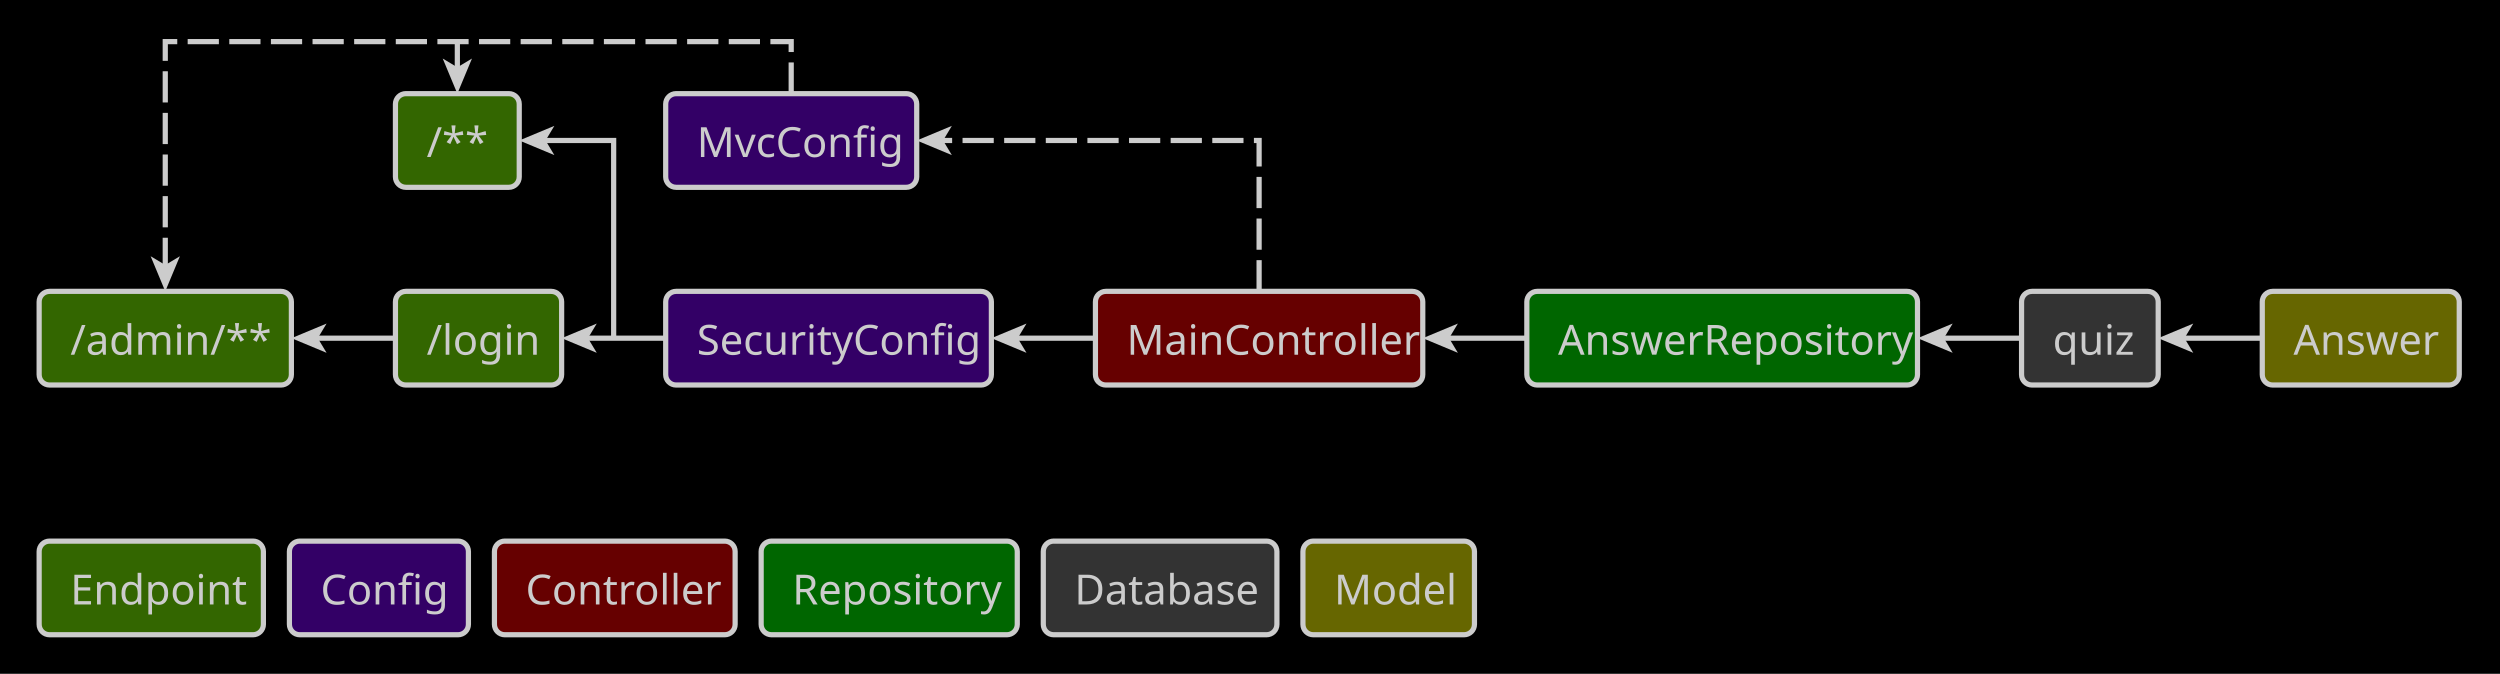
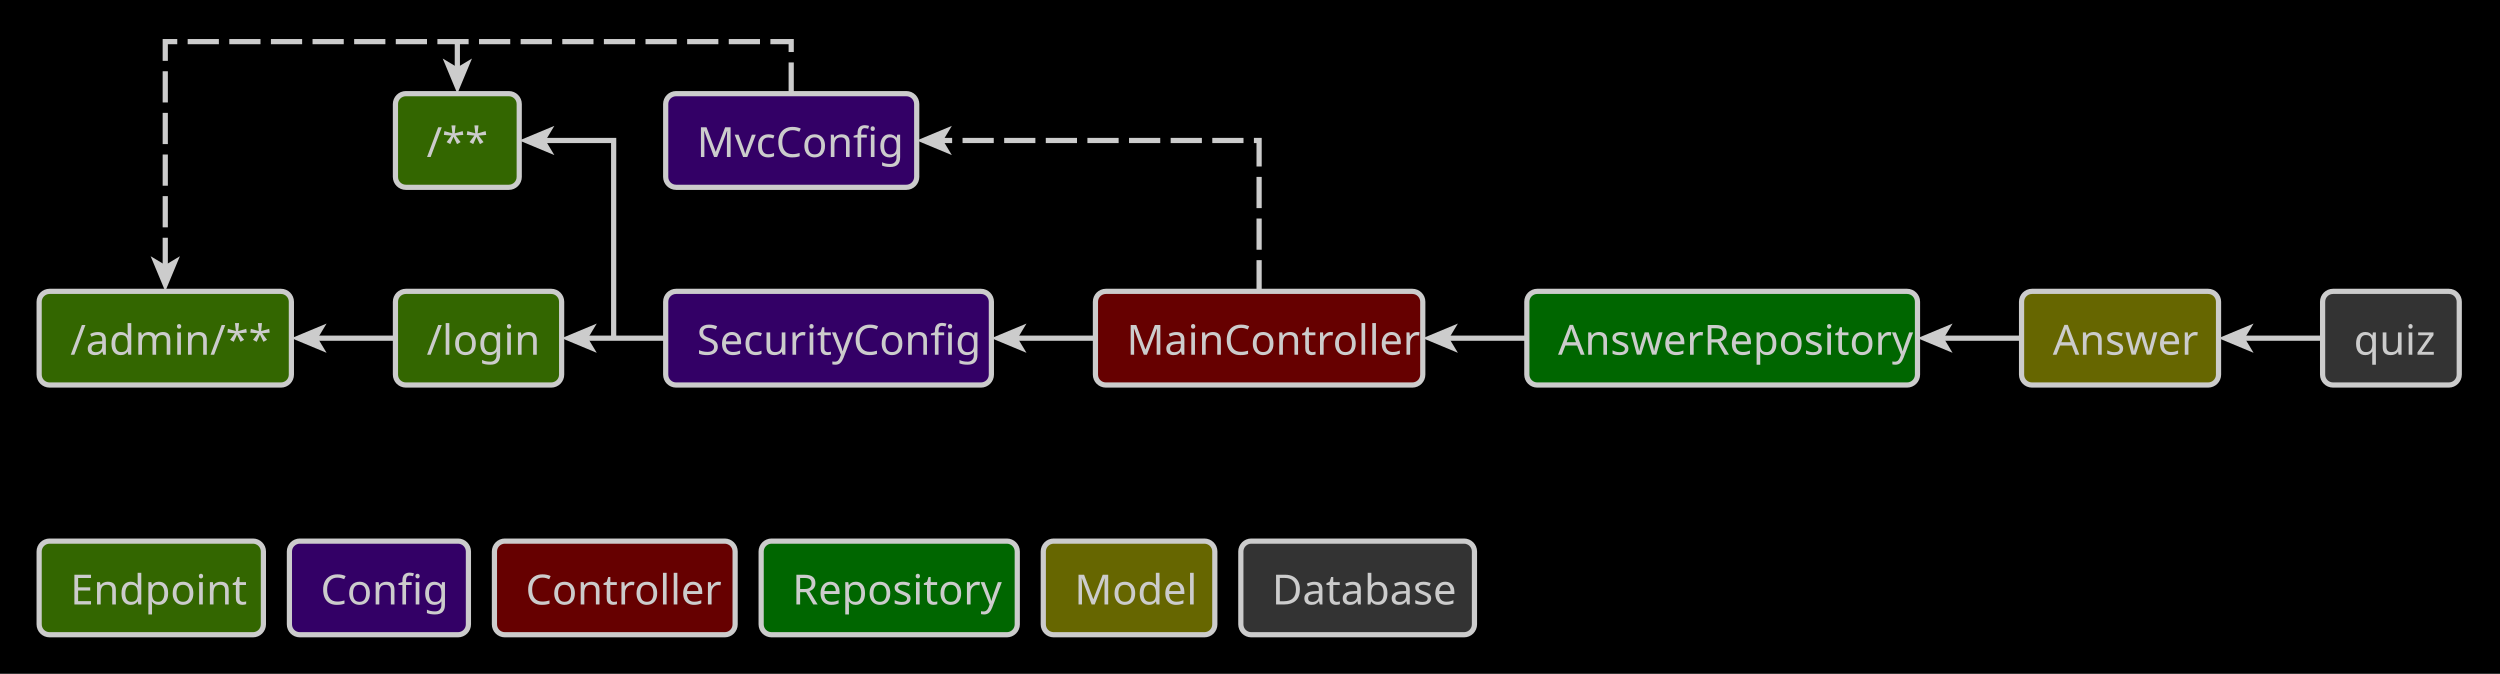
<svg xmlns="http://www.w3.org/2000/svg" fill-opacity="1" color-rendering="auto" color-interpolation="auto" text-rendering="auto" stroke="black" stroke-linecap="square" width="961" stroke-miterlimit="10" shape-rendering="auto" stroke-opacity="1" fill="black" stroke-dasharray="none" font-weight="normal" stroke-width="1" height="259" font-family="'Dialog'" font-style="normal" stroke-linejoin="miter" font-size="12px" stroke-dashoffset="0" image-rendering="auto">
  <defs id="genericDefs" />
  <g>
    <defs id="defs1">
      <clipPath clipPathUnits="userSpaceOnUse" id="clipPath1">
        <path d="M0 0 L961 0 L961 259 L0 259 L0 0 Z" />
      </clipPath>
      <clipPath clipPathUnits="userSpaceOnUse" id="clipPath2">
        <path d="M-2944 -580 L-1983 -580 L-1983 -321 L-2944 -321 L-2944 -580 Z" />
      </clipPath>
    </defs>
    <g text-rendering="geometricPrecision" shape-rendering="geometricPrecision" transform="translate(2944,580)">
      <rect x="-2944" width="961" height="259" y="-580" clip-path="url(#clipPath2)" stroke="none" />
    </g>
    <g fill="rgb(102,0,0)" text-rendering="geometricPrecision" shape-rendering="geometricPrecision" transform="matrix(1,0,0,1,2944,580)" stroke="rgb(102,0,0)">
      <rect x="-2522.914" y="-468" clip-path="url(#clipPath2)" width="125.828" rx="4" ry="4" height="36" stroke="none" />
    </g>
    <g stroke-linecap="butt" transform="matrix(1,0,0,1,2944,580)" fill="rgb(204,204,204)" text-rendering="geometricPrecision" shape-rendering="geometricPrecision" stroke="rgb(204,204,204)" stroke-width="2" stroke-miterlimit="1.45">
      <rect x="-2522.914" y="-468" clip-path="url(#clipPath2)" fill="none" width="125.828" rx="4" ry="4" height="36" />
      <text x="-2510.914" font-size="16px" y="-443.648" clip-path="url(#clipPath2)" font-family="'Tahoma'" stroke="none" stroke-width="1" xml:space="preserve">MainController</text>
    </g>
    <g fill="rgb(0,102,0)" text-rendering="geometricPrecision" shape-rendering="geometricPrecision" transform="matrix(1,0,0,1,2944,580)" stroke="rgb(0,102,0)">
      <rect x="-2357.086" y="-468" clip-path="url(#clipPath2)" width="150.172" rx="4" ry="4" height="36" stroke="none" />
    </g>
    <g stroke-linecap="butt" transform="matrix(1,0,0,1,2944,580)" fill="rgb(204,204,204)" text-rendering="geometricPrecision" shape-rendering="geometricPrecision" stroke="rgb(204,204,204)" stroke-width="2" stroke-miterlimit="1.45">
      <rect x="-2357.086" y="-468" clip-path="url(#clipPath2)" fill="none" width="150.172" rx="4" ry="4" height="36" />
      <text x="-2345.086" font-size="16px" y="-443.648" clip-path="url(#clipPath2)" font-family="'Tahoma'" stroke="none" stroke-width="1" xml:space="preserve">AnswerRepository</text>
    </g>
    <g fill="rgb(51,51,51)" text-rendering="geometricPrecision" shape-rendering="geometricPrecision" transform="matrix(1,0,0,1,2944,580)" stroke="rgb(51,51,51)">
-       <rect x="-2166.914" y="-468" clip-path="url(#clipPath2)" width="52.531" rx="4" ry="4" height="36" stroke="none" />
+       <rect x="-2051.195" y="-468" clip-path="url(#clipPath2)" width="52.531" rx="4" ry="4" height="36" stroke="none" />
    </g>
    <g stroke-linecap="butt" transform="matrix(1,0,0,1,2944,580)" fill="rgb(204,204,204)" text-rendering="geometricPrecision" shape-rendering="geometricPrecision" stroke="rgb(204,204,204)" stroke-width="2" stroke-miterlimit="1.45">
-       <rect x="-2166.914" y="-468" clip-path="url(#clipPath2)" fill="none" width="52.531" rx="4" ry="4" height="36" />
-       <text x="-2154.914" font-size="16px" y="-443.648" clip-path="url(#clipPath2)" font-family="'Tahoma'" stroke="none" stroke-width="1" xml:space="preserve">quiz</text>
+       <rect x="-2051.195" y="-468" clip-path="url(#clipPath2)" fill="none" width="52.531" rx="4" ry="4" height="36" />
+       <text x="-2039.195" font-size="16px" y="-443.648" clip-path="url(#clipPath2)" font-family="'Tahoma'" stroke="none" stroke-width="1" xml:space="preserve">quiz</text>
    </g>
    <g fill="rgb(102,102,0)" text-rendering="geometricPrecision" shape-rendering="geometricPrecision" transform="matrix(1,0,0,1,2944,580)" stroke="rgb(102,102,0)">
-       <rect x="-2074.383" y="-468" clip-path="url(#clipPath2)" width="75.719" rx="4" ry="4" height="36" stroke="none" />
+       <rect x="-2166.914" y="-468" clip-path="url(#clipPath2)" width="75.719" rx="4" ry="4" height="36" stroke="none" />
    </g>
    <g stroke-linecap="butt" transform="matrix(1,0,0,1,2944,580)" fill="rgb(204,204,204)" text-rendering="geometricPrecision" shape-rendering="geometricPrecision" stroke="rgb(204,204,204)" stroke-width="2" stroke-miterlimit="1.45">
-       <rect x="-2074.383" y="-468" clip-path="url(#clipPath2)" fill="none" width="75.719" rx="4" ry="4" height="36" />
-       <text x="-2062.383" font-size="16px" y="-443.648" clip-path="url(#clipPath2)" font-family="'Tahoma'" stroke="none" stroke-width="1" xml:space="preserve">Answer</text>
+       <rect x="-2166.914" y="-468" clip-path="url(#clipPath2)" fill="none" width="75.719" rx="4" ry="4" height="36" />
+       <text x="-2154.914" font-size="16px" y="-443.648" clip-path="url(#clipPath2)" font-family="'Tahoma'" stroke="none" stroke-width="1" xml:space="preserve">Answer</text>
    </g>
    <g fill="rgb(51,0,102)" text-rendering="geometricPrecision" shape-rendering="geometricPrecision" transform="matrix(1,0,0,1,2944,580)" stroke="rgb(51,0,102)">
      <rect x="-2688.109" y="-544" clip-path="url(#clipPath2)" width="96.492" rx="4" ry="4" height="36" stroke="none" />
    </g>
    <g stroke-linecap="butt" transform="matrix(1,0,0,1,2944,580)" fill="rgb(204,204,204)" text-rendering="geometricPrecision" shape-rendering="geometricPrecision" stroke="rgb(204,204,204)" stroke-width="2" stroke-miterlimit="1.45">
      <rect x="-2688.109" y="-544" clip-path="url(#clipPath2)" fill="none" width="96.492" rx="4" ry="4" height="36" />
      <text x="-2676.109" font-size="16px" y="-519.648" clip-path="url(#clipPath2)" font-family="'Tahoma'" stroke="none" stroke-width="1" xml:space="preserve">MvcConfig</text>
    </g>
    <g fill="rgb(51,0,102)" text-rendering="geometricPrecision" shape-rendering="geometricPrecision" transform="matrix(1,0,0,1,2944,580)" stroke="rgb(51,0,102)">
      <rect x="-2688.109" y="-468" clip-path="url(#clipPath2)" width="125.195" rx="4" ry="4" height="36" stroke="none" />
    </g>
    <g stroke-linecap="butt" transform="matrix(1,0,0,1,2944,580)" fill="rgb(204,204,204)" text-rendering="geometricPrecision" shape-rendering="geometricPrecision" stroke="rgb(204,204,204)" stroke-width="2" stroke-miterlimit="1.45">
      <rect x="-2688.109" y="-468" clip-path="url(#clipPath2)" fill="none" width="125.195" rx="4" ry="4" height="36" />
      <text x="-2676.109" font-size="16px" y="-443.648" clip-path="url(#clipPath2)" font-family="'Tahoma'" stroke="none" stroke-width="1" xml:space="preserve">SecurityConfig</text>
    </g>
    <g fill="rgb(51,102,0)" text-rendering="geometricPrecision" shape-rendering="geometricPrecision" transform="matrix(1,0,0,1,2944,580)" stroke="rgb(51,102,0)">
      <rect x="-2928.953" y="-468" clip-path="url(#clipPath2)" width="96.961" rx="4" ry="4" height="36" stroke="none" />
    </g>
    <g stroke-linecap="butt" transform="matrix(1,0,0,1,2944,580)" fill="rgb(204,204,204)" text-rendering="geometricPrecision" shape-rendering="geometricPrecision" stroke="rgb(204,204,204)" stroke-width="2" stroke-miterlimit="1.45">
      <rect x="-2928.953" y="-468" clip-path="url(#clipPath2)" fill="none" width="96.961" rx="4" ry="4" height="36" />
      <text x="-2916.953" font-size="16px" y="-443.648" clip-path="url(#clipPath2)" font-family="'Tahoma'" stroke="none" stroke-width="1" xml:space="preserve">/admin/**</text>
    </g>
    <g fill="rgb(51,102,0)" text-rendering="geometricPrecision" shape-rendering="geometricPrecision" transform="matrix(1,0,0,1,2944,580)" stroke="rgb(51,102,0)">
      <rect x="-2791.992" y="-544" clip-path="url(#clipPath2)" width="47.586" rx="4" ry="4" height="36" stroke="none" />
    </g>
    <g stroke-linecap="butt" transform="matrix(1,0,0,1,2944,580)" fill="rgb(204,204,204)" text-rendering="geometricPrecision" shape-rendering="geometricPrecision" stroke="rgb(204,204,204)" stroke-width="2" stroke-miterlimit="1.45">
      <rect x="-2791.992" y="-544" clip-path="url(#clipPath2)" fill="none" width="47.586" rx="4" ry="4" height="36" />
      <text x="-2779.992" font-size="16px" y="-519.648" clip-path="url(#clipPath2)" font-family="'Tahoma'" stroke="none" stroke-width="1" xml:space="preserve">/**</text>
    </g>
    <g fill="rgb(51,102,0)" text-rendering="geometricPrecision" shape-rendering="geometricPrecision" transform="matrix(1,0,0,1,2944,580)" stroke="rgb(51,102,0)">
      <rect x="-2791.992" y="-468" clip-path="url(#clipPath2)" width="63.883" rx="4" ry="4" height="36" stroke="none" />
    </g>
    <g stroke-linecap="butt" transform="matrix(1,0,0,1,2944,580)" fill="rgb(204,204,204)" text-rendering="geometricPrecision" shape-rendering="geometricPrecision" stroke="rgb(204,204,204)" stroke-width="2" stroke-miterlimit="1.45">
      <rect x="-2791.992" y="-468" clip-path="url(#clipPath2)" fill="none" width="63.883" rx="4" ry="4" height="36" />
      <text x="-2779.992" font-size="16px" y="-443.648" clip-path="url(#clipPath2)" font-family="'Tahoma'" stroke="none" stroke-width="1" xml:space="preserve">/login</text>
    </g>
    <g fill="rgb(51,102,0)" text-rendering="geometricPrecision" shape-rendering="geometricPrecision" transform="matrix(1,0,0,1,2944,580)" stroke="rgb(51,102,0)">
      <rect x="-2928.953" y="-372" clip-path="url(#clipPath2)" width="86.203" rx="4" ry="4" height="36" stroke="none" />
    </g>
    <g stroke-linecap="butt" transform="matrix(1,0,0,1,2944,580)" fill="rgb(204,204,204)" text-rendering="geometricPrecision" shape-rendering="geometricPrecision" stroke="rgb(204,204,204)" stroke-width="2" stroke-miterlimit="1.45">
      <rect x="-2928.953" y="-372" clip-path="url(#clipPath2)" fill="none" width="86.203" rx="4" ry="4" height="36" />
      <text x="-2916.953" font-size="16px" y="-347.648" clip-path="url(#clipPath2)" font-family="'Tahoma'" stroke="none" stroke-width="1" xml:space="preserve">Endpoint</text>
    </g>
    <g fill="rgb(51,0,102)" text-rendering="geometricPrecision" shape-rendering="geometricPrecision" transform="matrix(1,0,0,1,2944,580)" stroke="rgb(51,0,102)">
      <rect x="-2832.75" y="-372" clip-path="url(#clipPath2)" width="68.812" rx="4" ry="4" height="36" stroke="none" />
    </g>
    <g stroke-linecap="butt" transform="matrix(1,0,0,1,2944,580)" fill="rgb(204,204,204)" text-rendering="geometricPrecision" shape-rendering="geometricPrecision" stroke="rgb(204,204,204)" stroke-width="2" stroke-miterlimit="1.45">
      <rect x="-2832.75" y="-372" clip-path="url(#clipPath2)" fill="none" width="68.812" rx="4" ry="4" height="36" />
      <text x="-2820.75" font-size="16px" y="-347.648" clip-path="url(#clipPath2)" font-family="'Tahoma'" stroke="none" stroke-width="1" xml:space="preserve">Config</text>
    </g>
    <g fill="rgb(102,102,0)" text-rendering="geometricPrecision" shape-rendering="geometricPrecision" transform="matrix(1,0,0,1,2944,580)" stroke="rgb(102,102,0)">
-       <rect x="-2443.156" y="-372" clip-path="url(#clipPath2)" width="65.938" rx="4" ry="4" height="36" stroke="none" />
+       <rect x="-2542.961" y="-372" clip-path="url(#clipPath2)" width="65.938" rx="4" ry="4" height="36" stroke="none" />
    </g>
    <g stroke-linecap="butt" transform="matrix(1,0,0,1,2944,580)" fill="rgb(204,204,204)" text-rendering="geometricPrecision" shape-rendering="geometricPrecision" stroke="rgb(204,204,204)" stroke-width="2" stroke-miterlimit="1.45">
-       <rect x="-2443.156" y="-372" clip-path="url(#clipPath2)" fill="none" width="65.938" rx="4" ry="4" height="36" />
-       <text x="-2431.156" font-size="16px" y="-347.648" clip-path="url(#clipPath2)" font-family="'Tahoma'" stroke="none" stroke-width="1" xml:space="preserve">Model</text>
+       <rect x="-2542.961" y="-372" clip-path="url(#clipPath2)" fill="none" width="65.938" rx="4" ry="4" height="36" />
+       <text x="-2530.961" font-size="16px" y="-347.648" clip-path="url(#clipPath2)" font-family="'Tahoma'" stroke="none" stroke-width="1" xml:space="preserve">Model</text>
    </g>
    <g fill="rgb(51,51,51)" text-rendering="geometricPrecision" shape-rendering="geometricPrecision" transform="matrix(1,0,0,1,2944,580)" stroke="rgb(51,51,51)">
-       <rect x="-2542.961" y="-372" clip-path="url(#clipPath2)" width="89.805" rx="4" ry="4" height="36" stroke="none" />
+       <rect x="-2467.023" y="-372" clip-path="url(#clipPath2)" width="89.805" rx="4" ry="4" height="36" stroke="none" />
    </g>
    <g stroke-linecap="butt" transform="matrix(1,0,0,1,2944,580)" fill="rgb(204,204,204)" text-rendering="geometricPrecision" shape-rendering="geometricPrecision" stroke="rgb(204,204,204)" stroke-width="2" stroke-miterlimit="1.45">
-       <rect x="-2542.961" y="-372" clip-path="url(#clipPath2)" fill="none" width="89.805" rx="4" ry="4" height="36" />
-       <text x="-2530.961" font-size="16px" y="-347.648" clip-path="url(#clipPath2)" font-family="'Tahoma'" stroke="none" stroke-width="1" xml:space="preserve">Database</text>
+       <rect x="-2467.023" y="-372" clip-path="url(#clipPath2)" fill="none" width="89.805" rx="4" ry="4" height="36" />
+       <text x="-2455.023" font-size="16px" y="-347.648" clip-path="url(#clipPath2)" font-family="'Tahoma'" stroke="none" stroke-width="1" xml:space="preserve">Database</text>
    </g>
    <g fill="rgb(0,102,0)" text-rendering="geometricPrecision" shape-rendering="geometricPrecision" transform="matrix(1,0,0,1,2944,580)" stroke="rgb(0,102,0)">
      <rect x="-2651.414" y="-372" clip-path="url(#clipPath2)" width="98.453" rx="4" ry="4" height="36" stroke="none" />
    </g>
    <g stroke-linecap="butt" transform="matrix(1,0,0,1,2944,580)" fill="rgb(204,204,204)" text-rendering="geometricPrecision" shape-rendering="geometricPrecision" stroke="rgb(204,204,204)" stroke-width="2" stroke-miterlimit="1.45">
      <rect x="-2651.414" y="-372" clip-path="url(#clipPath2)" fill="none" width="98.453" rx="4" ry="4" height="36" />
      <text x="-2639.414" font-size="16px" y="-347.648" clip-path="url(#clipPath2)" font-family="'Tahoma'" stroke="none" stroke-width="1" xml:space="preserve">Repository</text>
    </g>
    <g fill="rgb(102,0,0)" text-rendering="geometricPrecision" shape-rendering="geometricPrecision" transform="matrix(1,0,0,1,2944,580)" stroke="rgb(102,0,0)">
      <rect x="-2753.938" y="-372" clip-path="url(#clipPath2)" width="92.523" rx="4" ry="4" height="36" stroke="none" />
    </g>
    <g stroke-linecap="butt" transform="matrix(1,0,0,1,2944,580)" fill="rgb(204,204,204)" text-rendering="geometricPrecision" shape-rendering="geometricPrecision" stroke="rgb(204,204,204)" stroke-width="2" stroke-miterlimit="1.45">
      <rect x="-2753.938" y="-372" clip-path="url(#clipPath2)" fill="none" width="92.523" rx="4" ry="4" height="36" />
      <text x="-2741.938" font-size="16px" y="-347.648" clip-path="url(#clipPath2)" font-family="'Tahoma'" stroke="none" stroke-width="1" xml:space="preserve">Controller</text>
      <path fill="none" d="M-2357.05 -450 L-2388.089 -450" clip-path="url(#clipPath2)" />
      <path d="M-2397.089 -450 L-2383.589 -444.375 L-2386.964 -450 L-2383.589 -455.625 Z" clip-path="url(#clipPath2)" stroke="none" />
-       <path fill="none" d="M-2166.91 -450 L-2197.894 -450" clip-path="url(#clipPath2)" />
-       <path d="M-2206.894 -450 L-2193.394 -444.375 L-2196.769 -450 L-2193.394 -455.625 Z" clip-path="url(#clipPath2)" stroke="none" />
-       <path fill="none" d="M-2074.376 -450 L-2105.405 -450" clip-path="url(#clipPath2)" />
-       <path d="M-2114.405 -450 L-2100.905 -444.375 L-2104.28 -450 L-2100.905 -455.625 Z" clip-path="url(#clipPath2)" stroke="none" />
+       <path fill="none" d="M-2051.19 -450 L-2082.225 -450" clip-path="url(#clipPath2)" />
+       <path d="M-2091.225 -450 L-2077.725 -444.375 L-2081.1 -450 L-2077.725 -455.625 Z" clip-path="url(#clipPath2)" stroke="none" />
+       <path fill="none" d="M-2166.88 -450 L-2197.93 -450" clip-path="url(#clipPath2)" />
+       <path d="M-2206.93 -450 L-2193.43 -444.375 L-2196.805 -450 L-2193.43 -455.625 Z" clip-path="url(#clipPath2)" stroke="none" />
      <path fill="none" stroke-dasharray="12,4" d="M-2460 -467.998 L-2460 -526 L-2582.604 -526" clip-path="url(#clipPath2)" />
      <path stroke-dasharray="12,4" d="M-2591.604 -526 L-2578.104 -520.375 L-2581.479 -526 L-2578.104 -531.625 Z" clip-path="url(#clipPath2)" stroke="none" />
      <path fill="none" d="M-2522.916 -450 L-2553.917 -450" clip-path="url(#clipPath2)" />
      <path d="M-2562.917 -450 L-2549.417 -444.375 L-2552.792 -450 L-2549.417 -455.625 Z" clip-path="url(#clipPath2)" stroke="none" />
      <path fill="none" stroke-dasharray="12,4" d="M-2639.863 -543.998 L-2639.863 -564 L-2880.473 -564 L-2880.473 -477.007" clip-path="url(#clipPath2)" />
      <path stroke-dasharray="12,4" d="M-2880.473 -468.007 L-2874.848 -481.507 L-2880.473 -478.132 L-2886.098 -481.507 Z" clip-path="url(#clipPath2)" stroke="none" />
      <path fill="none" d="M-2708.109 -450.4 L-2708.109 -526 L-2735.404 -526" clip-path="url(#clipPath2)" />
      <path d="M-2744.404 -526 L-2730.904 -520.375 L-2734.279 -526 L-2730.904 -531.625 Z" clip-path="url(#clipPath2)" stroke="none" />
      <path fill="none" stroke-dasharray="12,4" d="M-2768.199 -564 L-2768.199 -552.998" clip-path="url(#clipPath2)" />
      <path stroke-dasharray="12,4" d="M-2768.199 -543.998 L-2762.574 -557.498 L-2768.199 -554.123 L-2773.824 -557.498 Z" clip-path="url(#clipPath2)" stroke="none" />
      <path fill="none" d="M-2688.084 -450 L-2719.109 -450" clip-path="url(#clipPath2)" />
      <path d="M-2728.109 -450 L-2714.609 -444.375 L-2717.984 -450 L-2714.609 -455.625 Z" clip-path="url(#clipPath2)" stroke="none" />
      <path fill="none" d="M-2792.008 -450 L-2822.964 -450" clip-path="url(#clipPath2)" />
      <path d="M-2831.964 -450 L-2818.464 -444.375 L-2821.839 -450 L-2818.464 -455.625 Z" clip-path="url(#clipPath2)" stroke="none" />
    </g>
  </g>
</svg>
